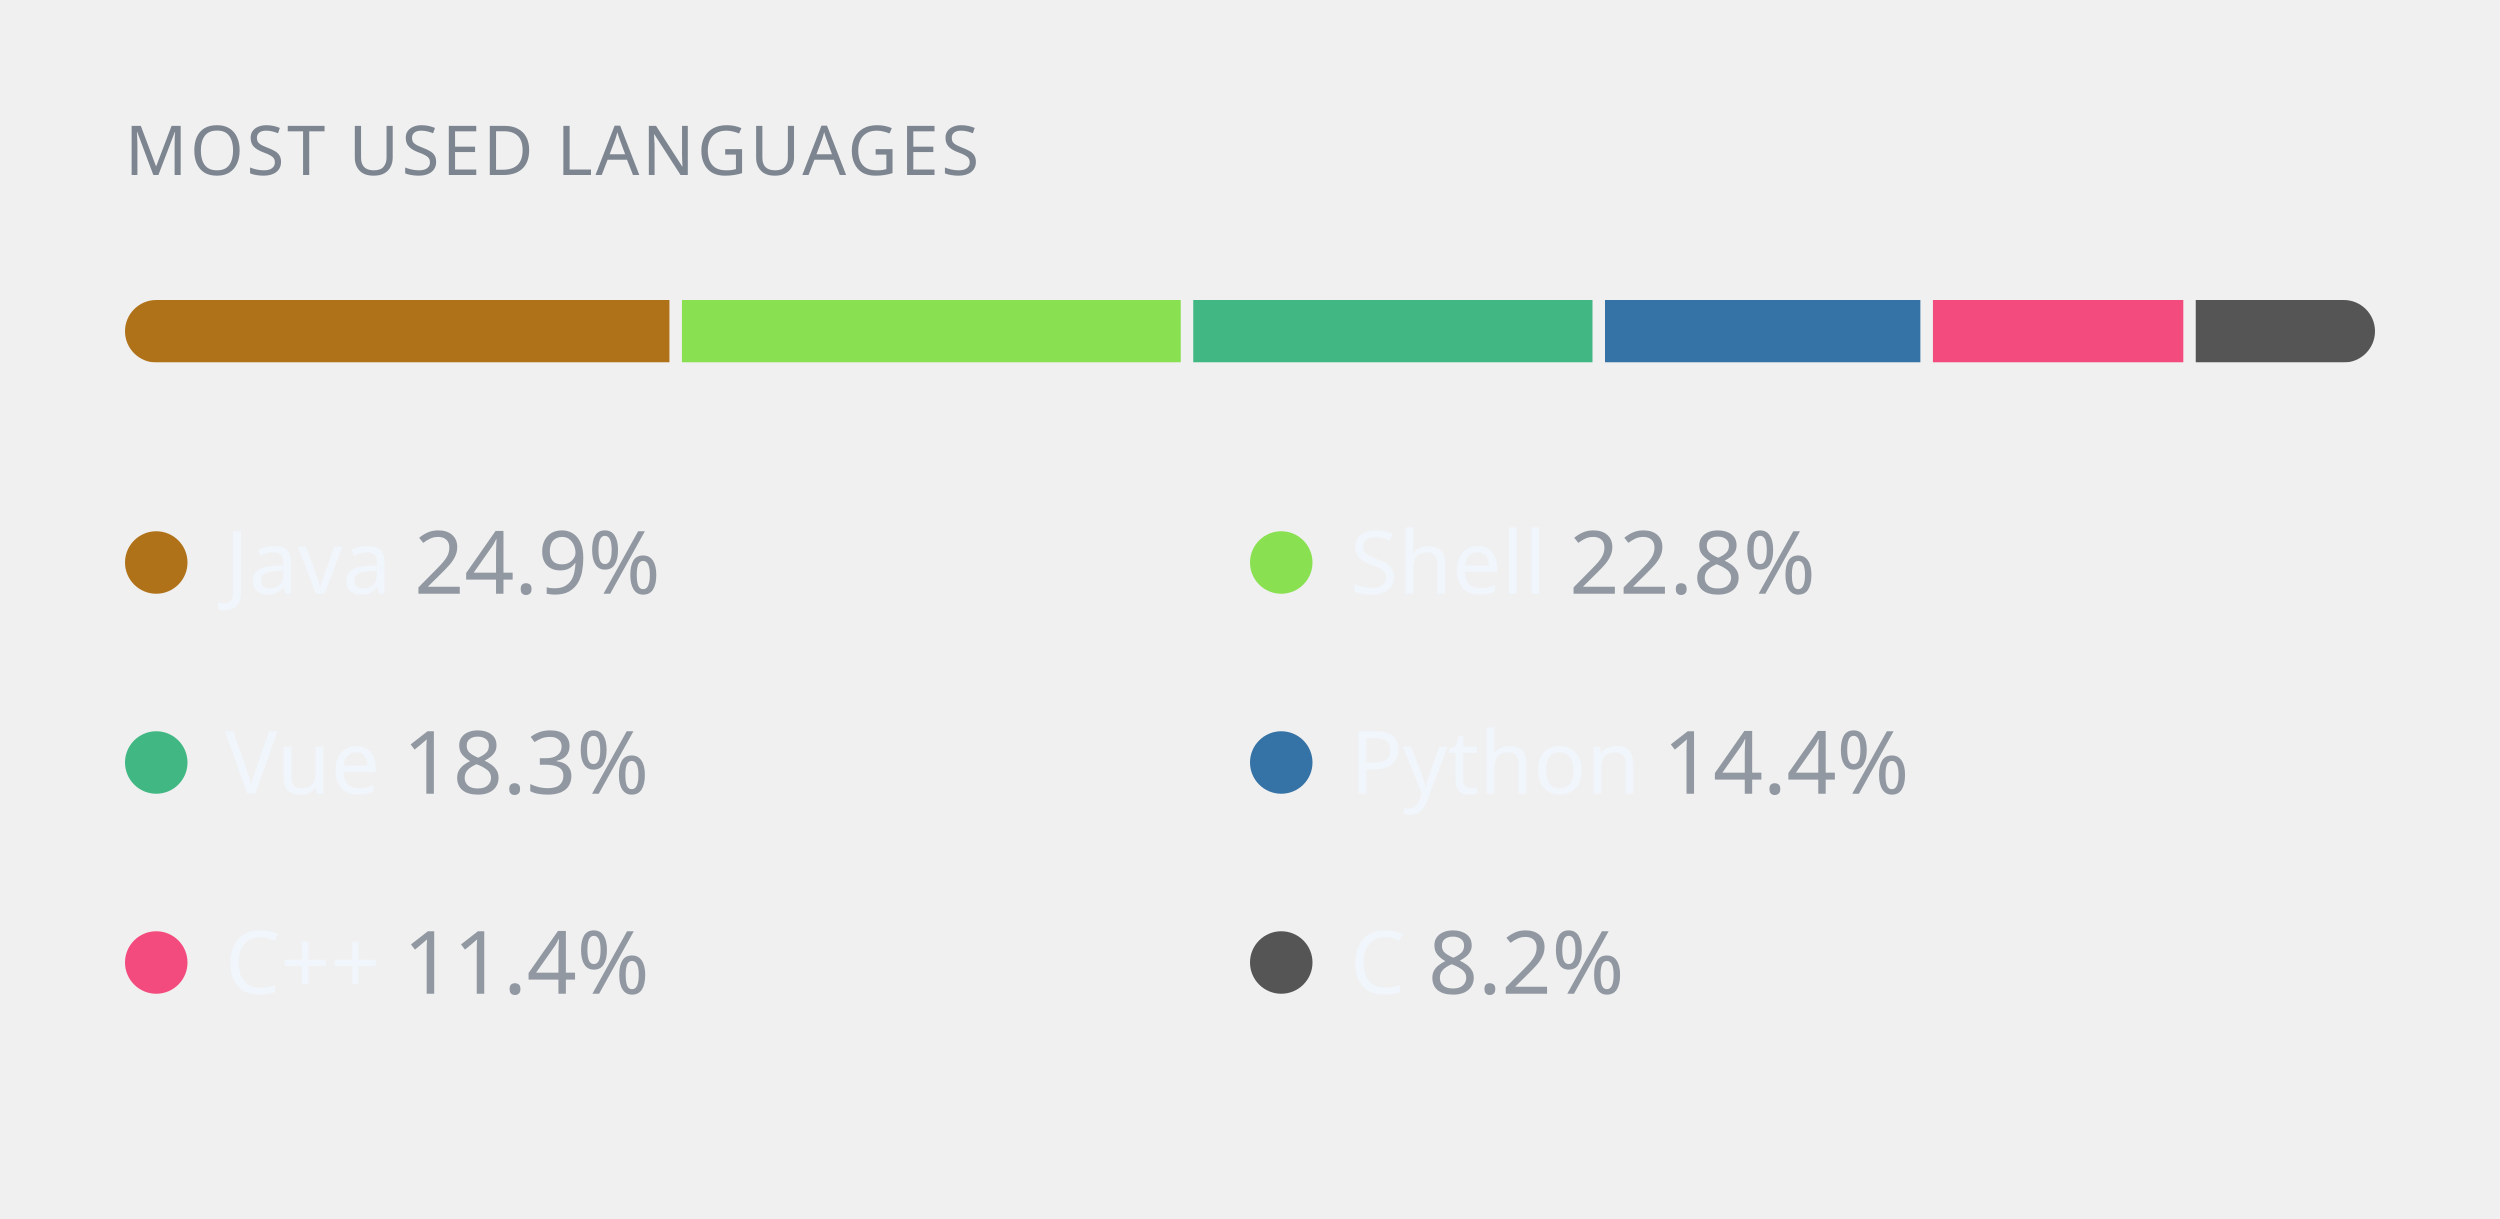
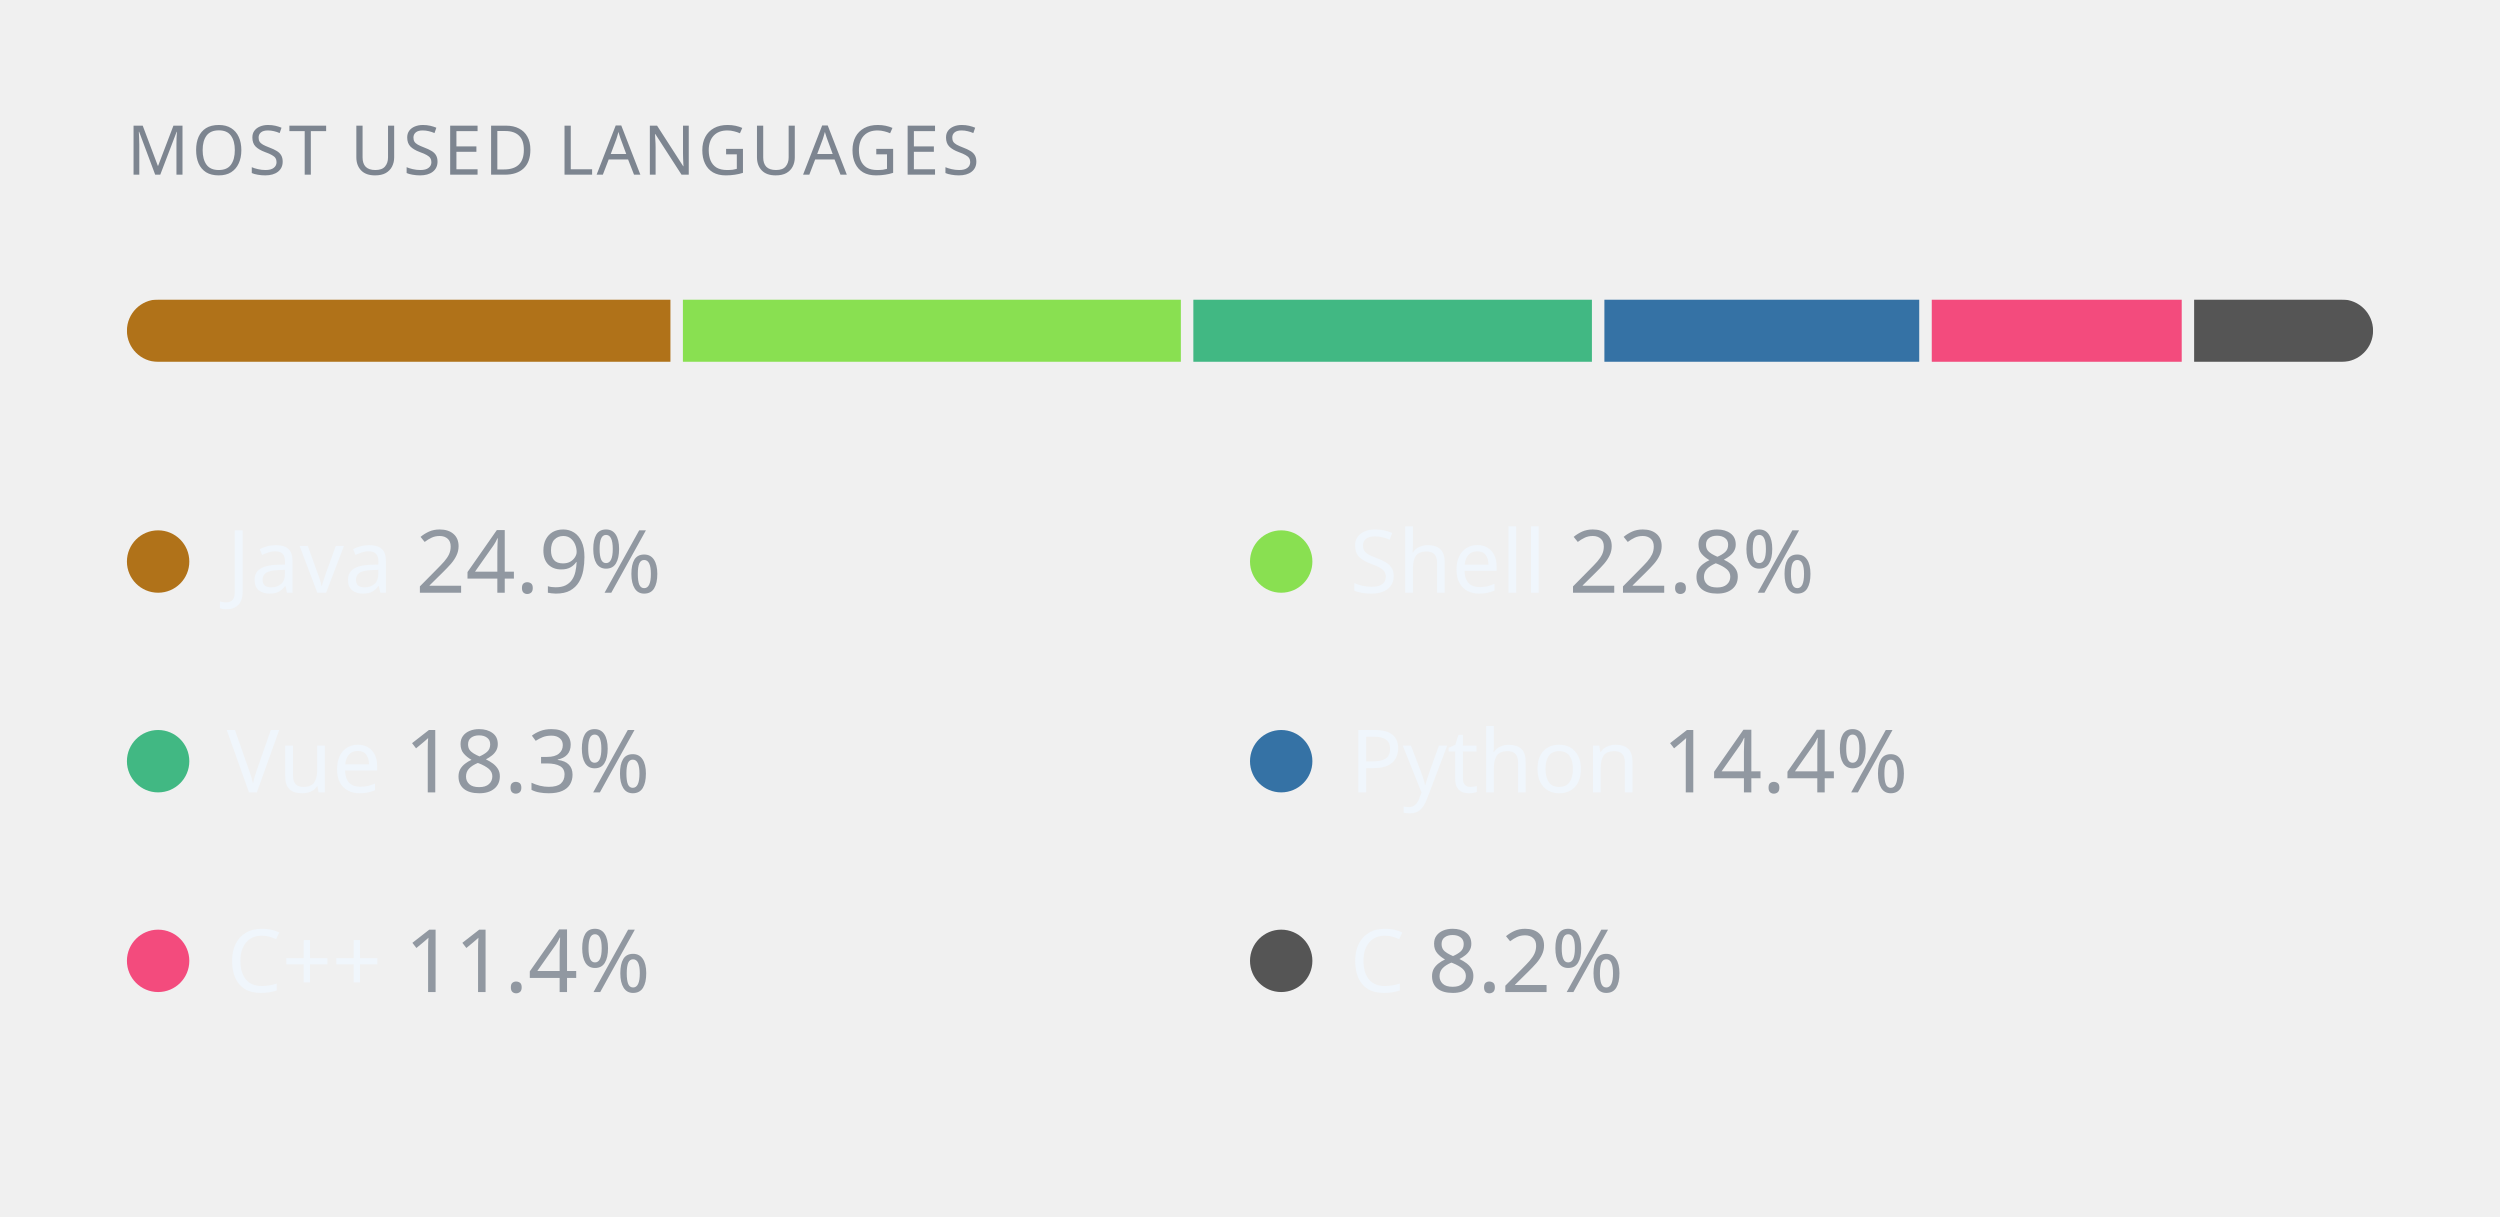
- <svg xmlns="http://www.w3.org/2000/svg" width="400" height="195" viewBox="0 0 400 195" fill="none" role="img" aria-labelledby="title desc">
+ <svg xmlns="http://www.w3.org/2000/svg" width="450" height="219" viewBox="0 0 400 195" fill="none" role="img" aria-labelledby="title desc">
  <style>
  text { font-family: -apple-system, BlinkMacSystemFont, 'Segoe UI', 'Noto Sans', Helvetica, Arial, sans-serif; fill: #f0f6fc; }
  .label { font-size: 14px; }
  .value { font-size: 14px; font-weight: 600; font-variant-numeric: tabular-nums; }
  .small { font-size: 12px; }
  .col { font-size: 11px; fill: #7d8590; letter-spacing: 0.04em; }
  .secondary { fill: #9198a1; }
  .muted { fill: #7d8590; }
  .icon { fill: #9198a1; }
  .fade { animation: fade 0.45s ease-out both; }
  .grow { transform-box: fill-box; transform-origin: left center; animation: grow 0.9s cubic-bezier(.2,.7,.2,1) 0.15s both; }
  .ring { animation: ring 1.2s cubic-bezier(.2,.7,.2,1) 0.2s both; }
  .pop { transform-box: fill-box; transform-origin: center; animation: pop 0.4s ease-out 0.5s both; }
  @keyframes fade { from { opacity: 0; transform: translateY(4px); } }
  @keyframes grow { from { transform: scaleX(0); } }
  @keyframes pop { from { opacity: 0; transform: scale(0.6); } }
  @media (prefers-reduced-motion: reduce) { * { animation: none !important; } }
</style>
  <rect x="0.5" y="0.5" width="399" height="194" rx="6" fill="none" stroke="none" />
  <text x="20" y="28" class="col">MOST USED LANGUAGES</text>
  <mask id="bar">
    <rect class="grow" x="20" y="48" width="360" height="10" rx="5" fill="#fff" />
  </mask>
  <g mask="url(#bar)">
    <rect x="20.00" y="48" width="87.11" height="10" fill="#b07219" />
    <rect x="109.11" y="48" width="79.81" height="10" fill="#89e051" />
    <rect x="190.92" y="48" width="63.88" height="10" fill="#41b883" />
    <rect x="256.80" y="48" width="50.46" height="10" fill="#3572A5" />
    <rect x="309.27" y="48" width="40.06" height="10" fill="#f34b7d" />
    <rect x="351.32" y="48" width="28.68" height="10" fill="#555555" />
  </g>
  <g transform="translate(20 84)">
    <g class="fade" style="animation-delay: 200ms">
      <circle cx="5" cy="6" r="5" fill="#b07219" />
      <text x="16" y="11" class="label">Java <tspan class="secondary">24.9%</tspan>
      </text>
    </g>
  </g>
  <g transform="translate(200 84)">
    <g class="fade" style="animation-delay: 270ms">
      <circle cx="5" cy="6" r="5" fill="#89e051" />
      <text x="16" y="11" class="label">Shell <tspan class="secondary">22.8%</tspan>
      </text>
    </g>
  </g>
  <g transform="translate(20 116)">
    <g class="fade" style="animation-delay: 340ms">
      <circle cx="5" cy="6" r="5" fill="#41b883" />
      <text x="16" y="11" class="label">Vue <tspan class="secondary">18.3%</tspan>
      </text>
    </g>
  </g>
  <g transform="translate(200 116)">
    <g class="fade" style="animation-delay: 410ms">
      <circle cx="5" cy="6" r="5" fill="#3572A5" />
      <text x="16" y="11" class="label">Python <tspan class="secondary">14.4%</tspan>
      </text>
    </g>
  </g>
  <g transform="translate(20 148)">
    <g class="fade" style="animation-delay: 480ms">
      <circle cx="5" cy="6" r="5" fill="#f34b7d" />
      <text x="16" y="11" class="label">C++ <tspan class="secondary">11.4%</tspan>
      </text>
    </g>
  </g>
  <g transform="translate(200 148)">
    <g class="fade" style="animation-delay: 550ms">
      <circle cx="5" cy="6" r="5" fill="#555555" />
      <text x="16" y="11" class="label">C <tspan class="secondary">8.2%</tspan>
      </text>
    </g>
  </g>
</svg>
